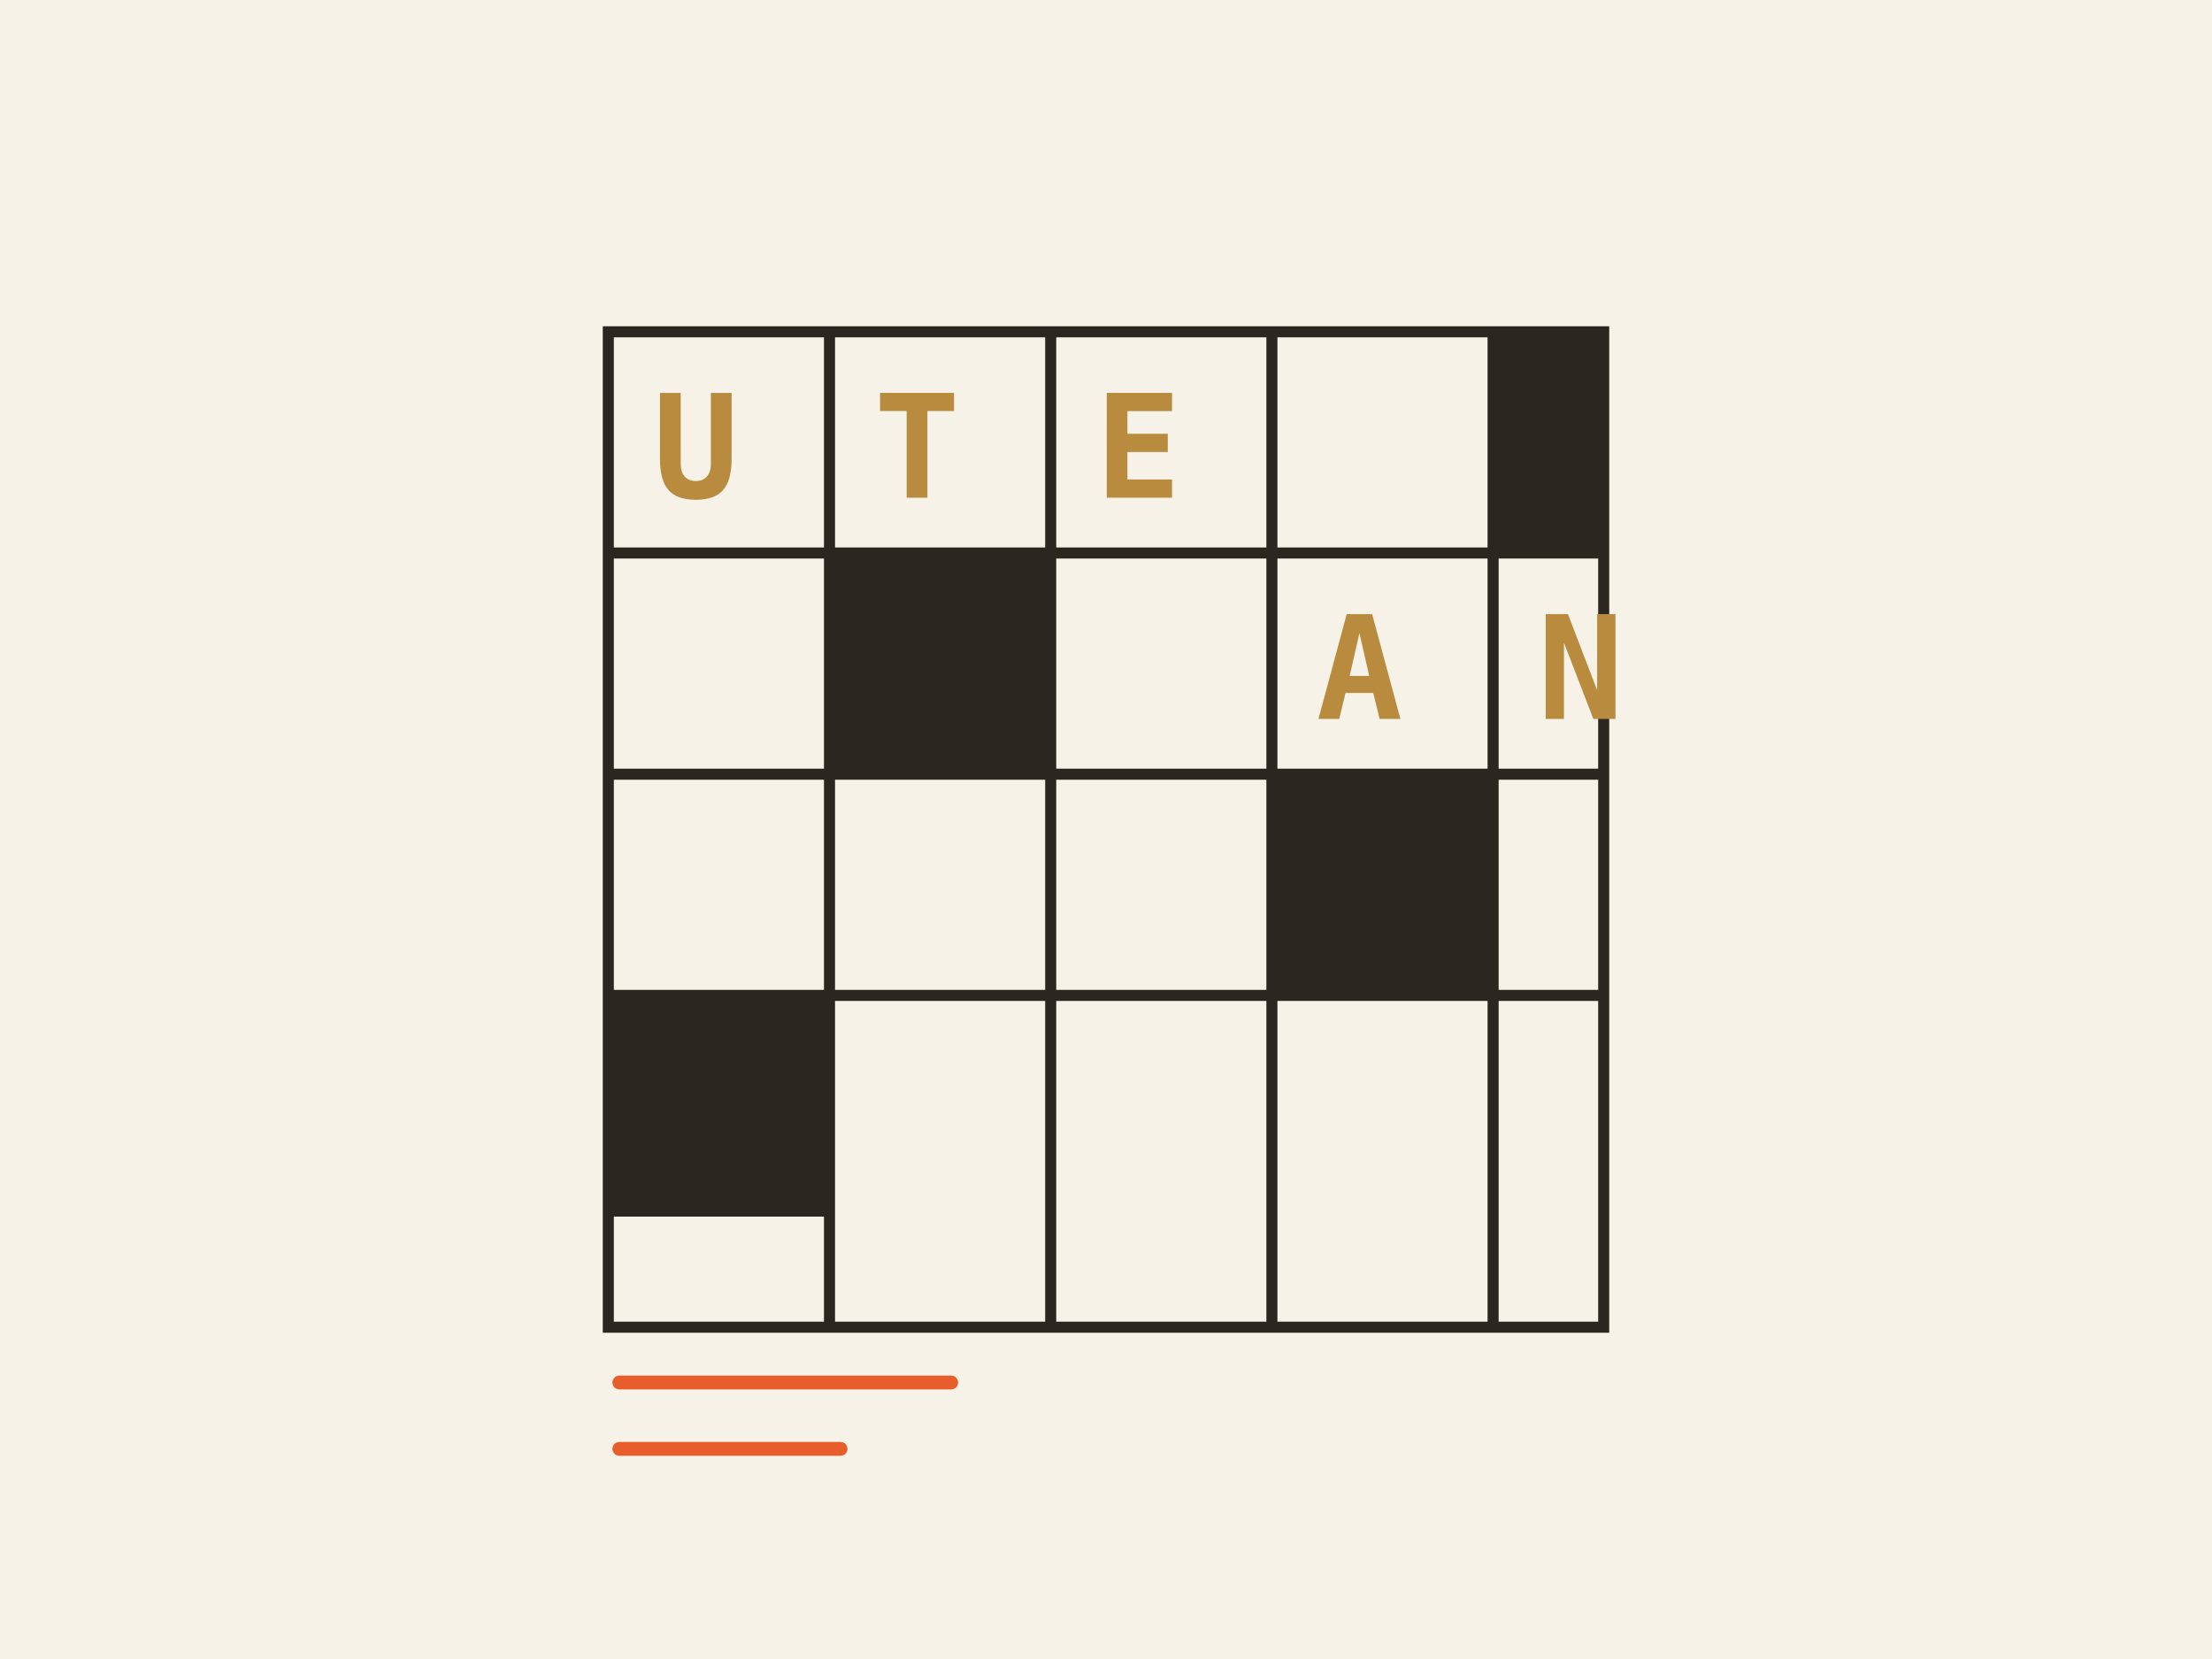
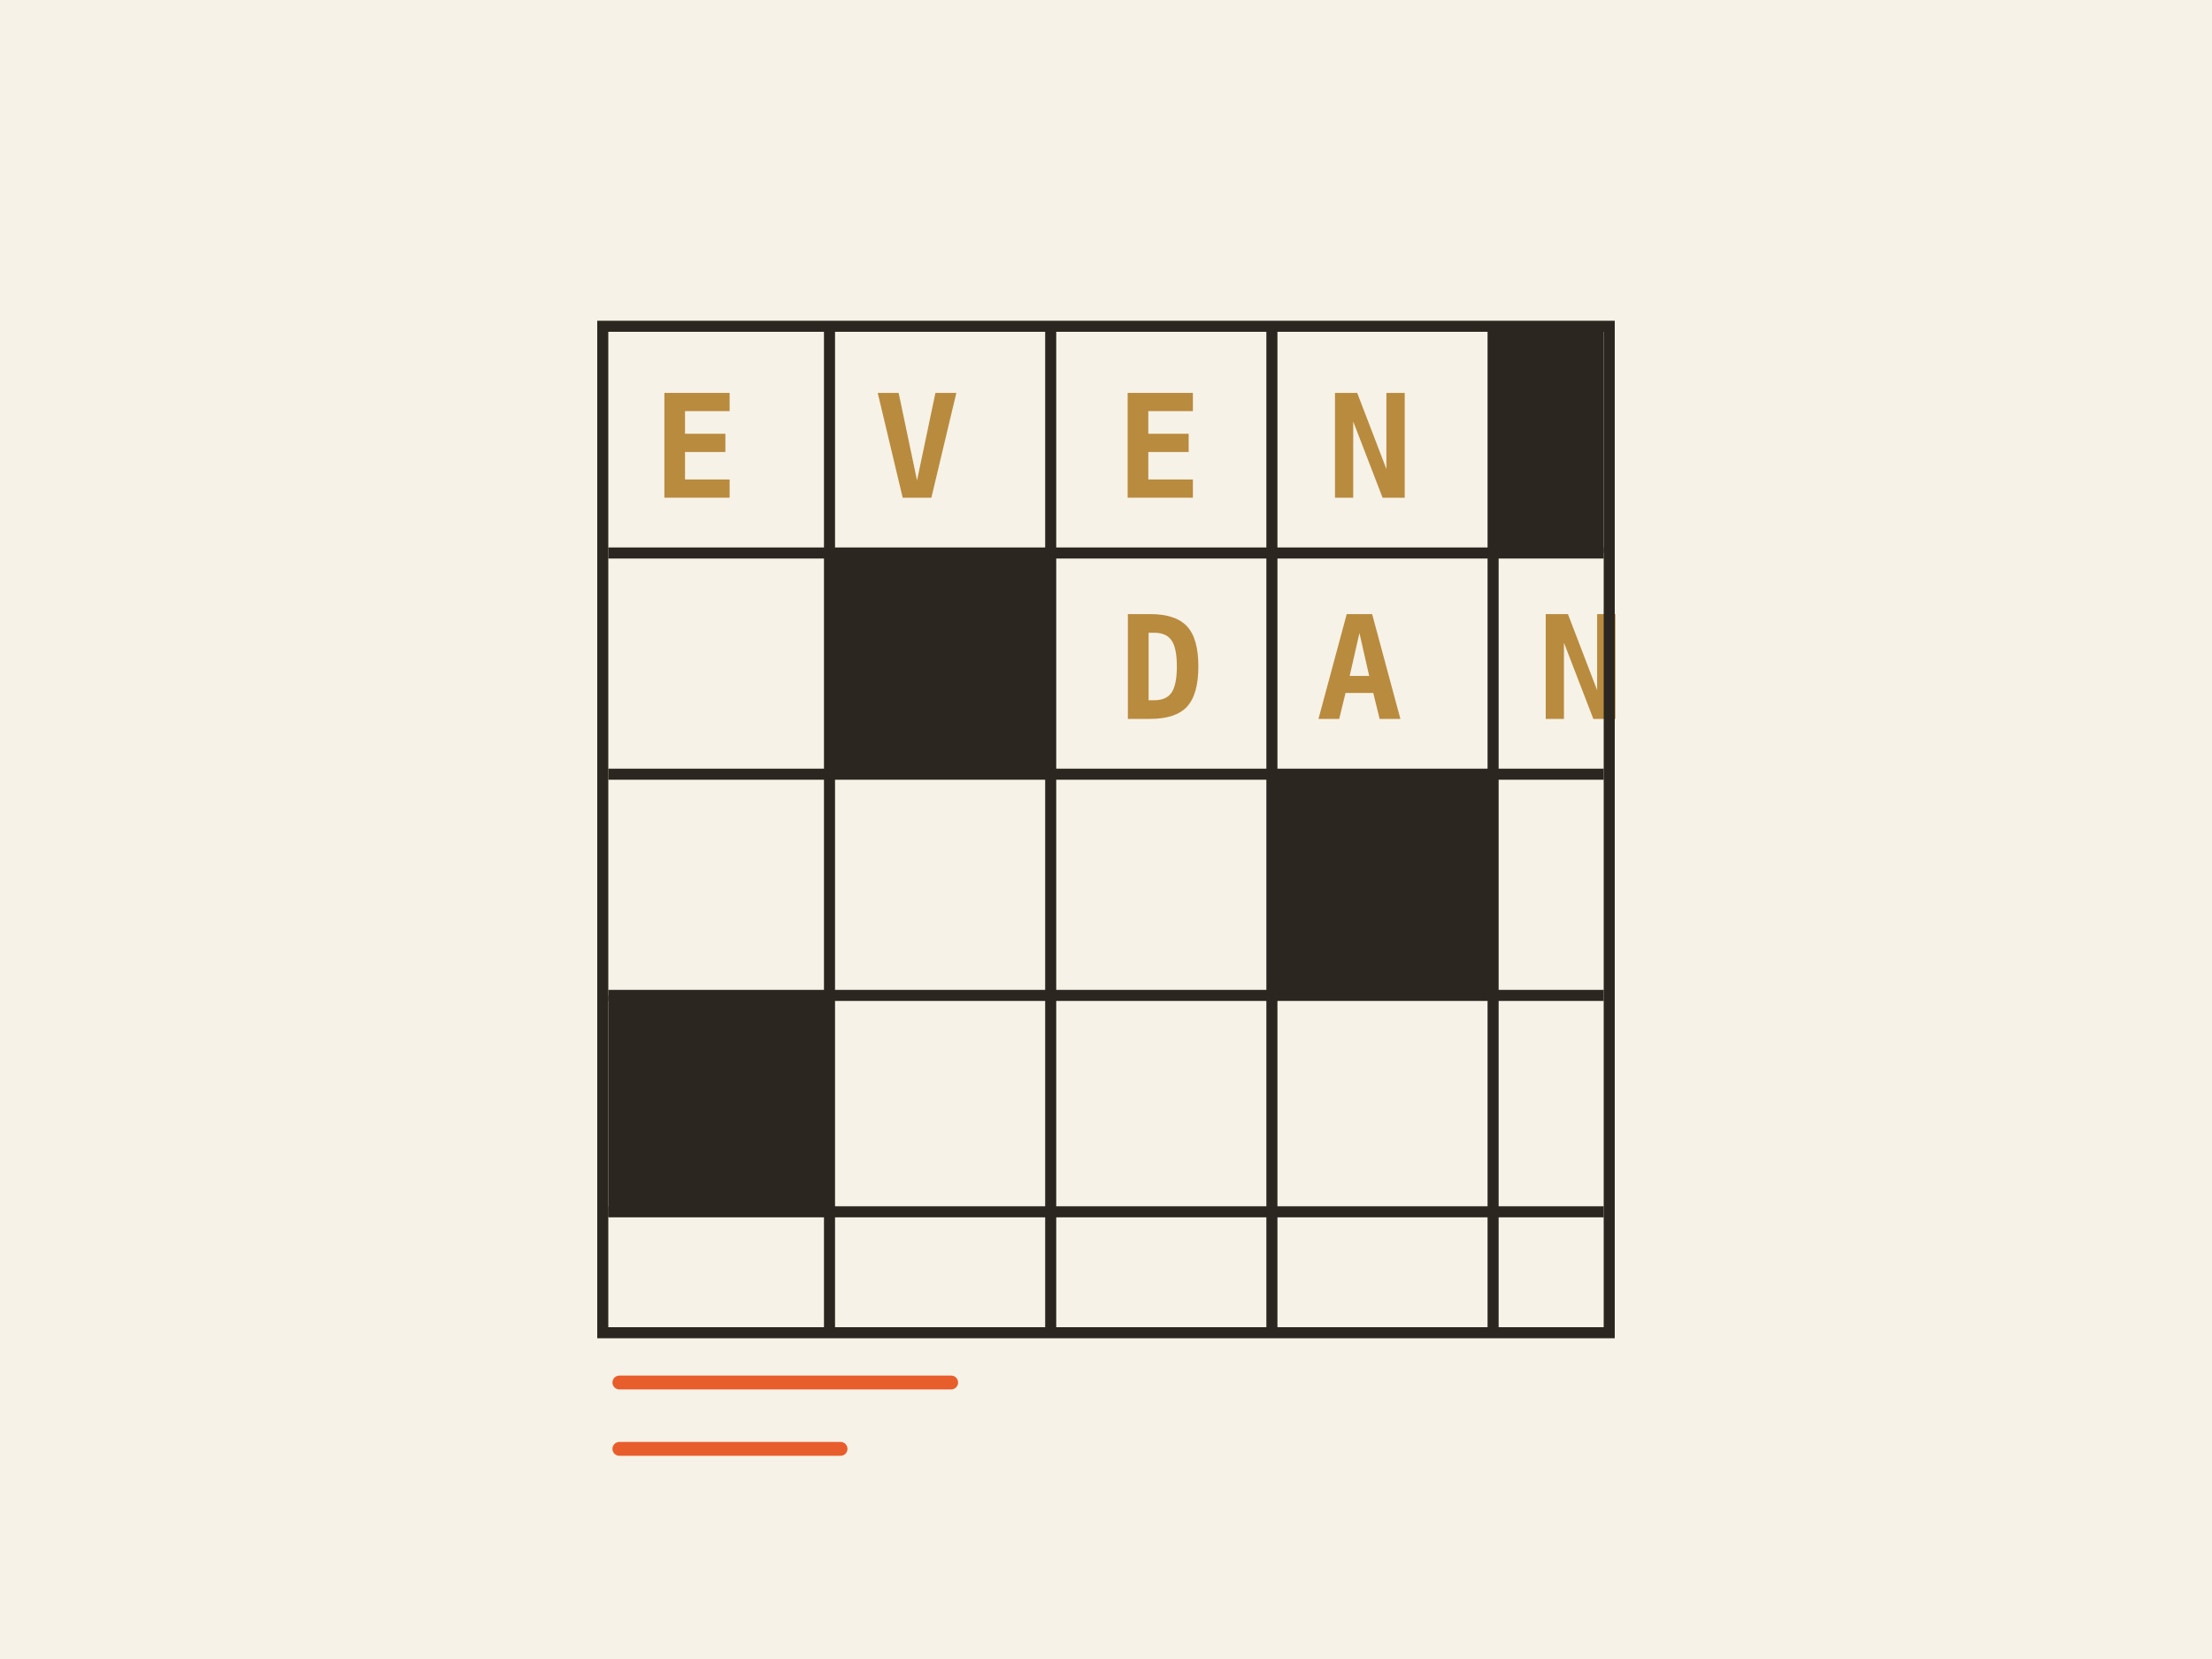
- <svg xmlns="http://www.w3.org/2000/svg" viewBox="0 0 400 300">
-   <rect width="400" height="300" fill="#F7F2E7" />
-   <g stroke="#2B2620" stroke-width="2" fill="none">
-     <rect x="110" y="60" width="180" height="180" />
-     <line x1="110" y1="100" x2="290" y2="100" />
-     <line x1="110" y1="140" x2="290" y2="140" />
-     <line x1="110" y1="180" x2="290" y2="180" />
-     <line x1="150" y1="60" x2="150" y2="240" />
-     <line x1="190" y1="60" x2="190" y2="240" />
-     <line x1="230" y1="60" x2="230" y2="240" />
-     <line x1="270" y1="60" x2="270" y2="240" />
+ <svg xmlns="http://www.w3.org/2000/svg" width="100%" height="100%" viewBox="0 0 400 300" version="1.1" xml:space="preserve" style="fill-rule:evenodd;clip-rule:evenodd;">
+   <rect x="0" y="0" width="400" height="300" style="fill:rgb(247,242,231);" />
+   <g>
+     <g transform="matrix(1,0,0,1,278,130)">
+       <text x="0px" y="0px" style="font-family:'Menlo-Bold', 'Menlo', monospace;font-weight:700;font-size:26px;fill:rgb(185,139,62);">N</text>
+     </g>
+     <g transform="matrix(1,0,0,1,118,90)">
+       <g transform="matrix(26,0,0,26,15.6533,0)">
+             </g>
+       <text x="0px" y="0px" style="font-family:'Menlo-Bold', 'Menlo', monospace;font-weight:700;font-size:26px;fill:rgb(185,139,62);">E</text>
+     </g>
+     <g transform="matrix(1,0,0,1,158,90)">
+       <g transform="matrix(26,0,0,26,15.6533,0)">
+             </g>
+       <text x="0px" y="0px" style="font-family:'Menlo-Bold', 'Menlo', monospace;font-weight:700;font-size:26px;fill:rgb(185,139,62);">V</text>
+     </g>
+     <g transform="matrix(1,0,0,1,201.775,90)">
+       <g transform="matrix(26,0,0,26,15.6533,0)">
+             </g>
+       <text x="0px" y="0px" style="font-family:'Menlo-Bold', 'Menlo', monospace;font-weight:700;font-size:26px;fill:rgb(185,139,62);">E</text>
+     </g>
+     <g transform="matrix(1,0,0,1,239.892,90)">
+       <g transform="matrix(26,0,0,26,15.6533,0)">
+             </g>
+       <text x="0px" y="0px" style="font-family:'Menlo-Bold', 'Menlo', monospace;font-weight:700;font-size:26px;fill:rgb(185,139,62);">N</text>
+     </g>
+     <g transform="matrix(1,0,0,1,202.219,130)">
+       <g transform="matrix(26,0,0,26,15.6533,0)">
+             </g>
+       <text x="0px" y="0px" style="font-family:'Menlo-Bold', 'Menlo', monospace;font-weight:700;font-size:26px;fill:rgb(185,139,62);">D</text>
+     </g>
+     <g transform="matrix(1,0,0,1,238,130)">
+       <text x="0px" y="0px" style="font-family:'Menlo-Bold', 'Menlo', monospace;font-weight:700;font-size:26px;fill:rgb(185,139,62);">A</text>
+     </g>
  </g>
-   <g fill="#2B2620">
-     <rect x="150" y="100" width="40" height="40" />
-     <rect x="230" y="140" width="40" height="40" />
-     <rect x="110" y="180" width="40" height="40" />
-     <rect x="270" y="60" width="20" height="40" />
+   <g>
+     <path d="M110,100L290,100" style="fill:none;fill-rule:nonzero;stroke:rgb(43,38,32);stroke-width:2px;" />
+     <path d="M110,140L290,140" style="fill:none;fill-rule:nonzero;stroke:rgb(43,38,32);stroke-width:2px;" />
+     <path d="M110,180L290,180" style="fill:none;fill-rule:nonzero;stroke:rgb(43,38,32);stroke-width:2px;" />
+     <g transform="matrix(1,0,0,1,0,39.1334)">
+       <path d="M110,180L290,180" style="fill:none;fill-rule:nonzero;stroke:rgb(43,38,32);stroke-width:2px;" />
+     </g>
+     <path d="M150,60L150,240" style="fill:none;fill-rule:nonzero;stroke:rgb(43,38,32);stroke-width:2px;" />
+     <path d="M190,60L190,240" style="fill:none;fill-rule:nonzero;stroke:rgb(43,38,32);stroke-width:2px;" />
+     <path d="M230,60L230,240" style="fill:none;fill-rule:nonzero;stroke:rgb(43,38,32);stroke-width:2px;" />
+     <path d="M270,60L270,240" style="fill:none;fill-rule:nonzero;stroke:rgb(43,38,32);stroke-width:2px;" />
+     <path d="M292,242L108,242L108,58L292,58L292,242ZM290,60L110,60L110,240L290,240L290,60Z" style="fill:rgb(43,38,32);" />
  </g>
-   <g fill="#B98B3E" font-family="IBM Plex Mono, monospace" font-size="26" font-weight="bold">
-     <text x="118" y="90">U</text>
-     <text x="158" y="90">T</text>
-     <text x="198" y="90">E</text>
-     <text x="238" y="130">A</text>
-     <text x="278" y="130">N</text>
+   <g>
+     <rect x="150" y="100" width="40" height="40" style="fill:rgb(43,38,32);" />
+     <rect x="230" y="140" width="40" height="40" style="fill:rgb(43,38,32);" />
+     <rect x="110" y="180" width="40" height="40" style="fill:rgb(43,38,32);" />
+     <rect x="270" y="60" width="20" height="40" style="fill:rgb(43,38,32);" />
  </g>
-   <g stroke="#E85D2C" stroke-width="2.5" stroke-linecap="round">
-     <path d="M112 250 h60" />
-     <path d="M112 262 h40" />
+   <g>
+     <path d="M112,250L172,250" style="fill:none;fill-rule:nonzero;stroke:rgb(232,93,44);stroke-width:2.5px;stroke-linecap:round;" />
+     <path d="M112,262L152,262" style="fill:none;fill-rule:nonzero;stroke:rgb(232,93,44);stroke-width:2.5px;stroke-linecap:round;" />
  </g>
</svg>
